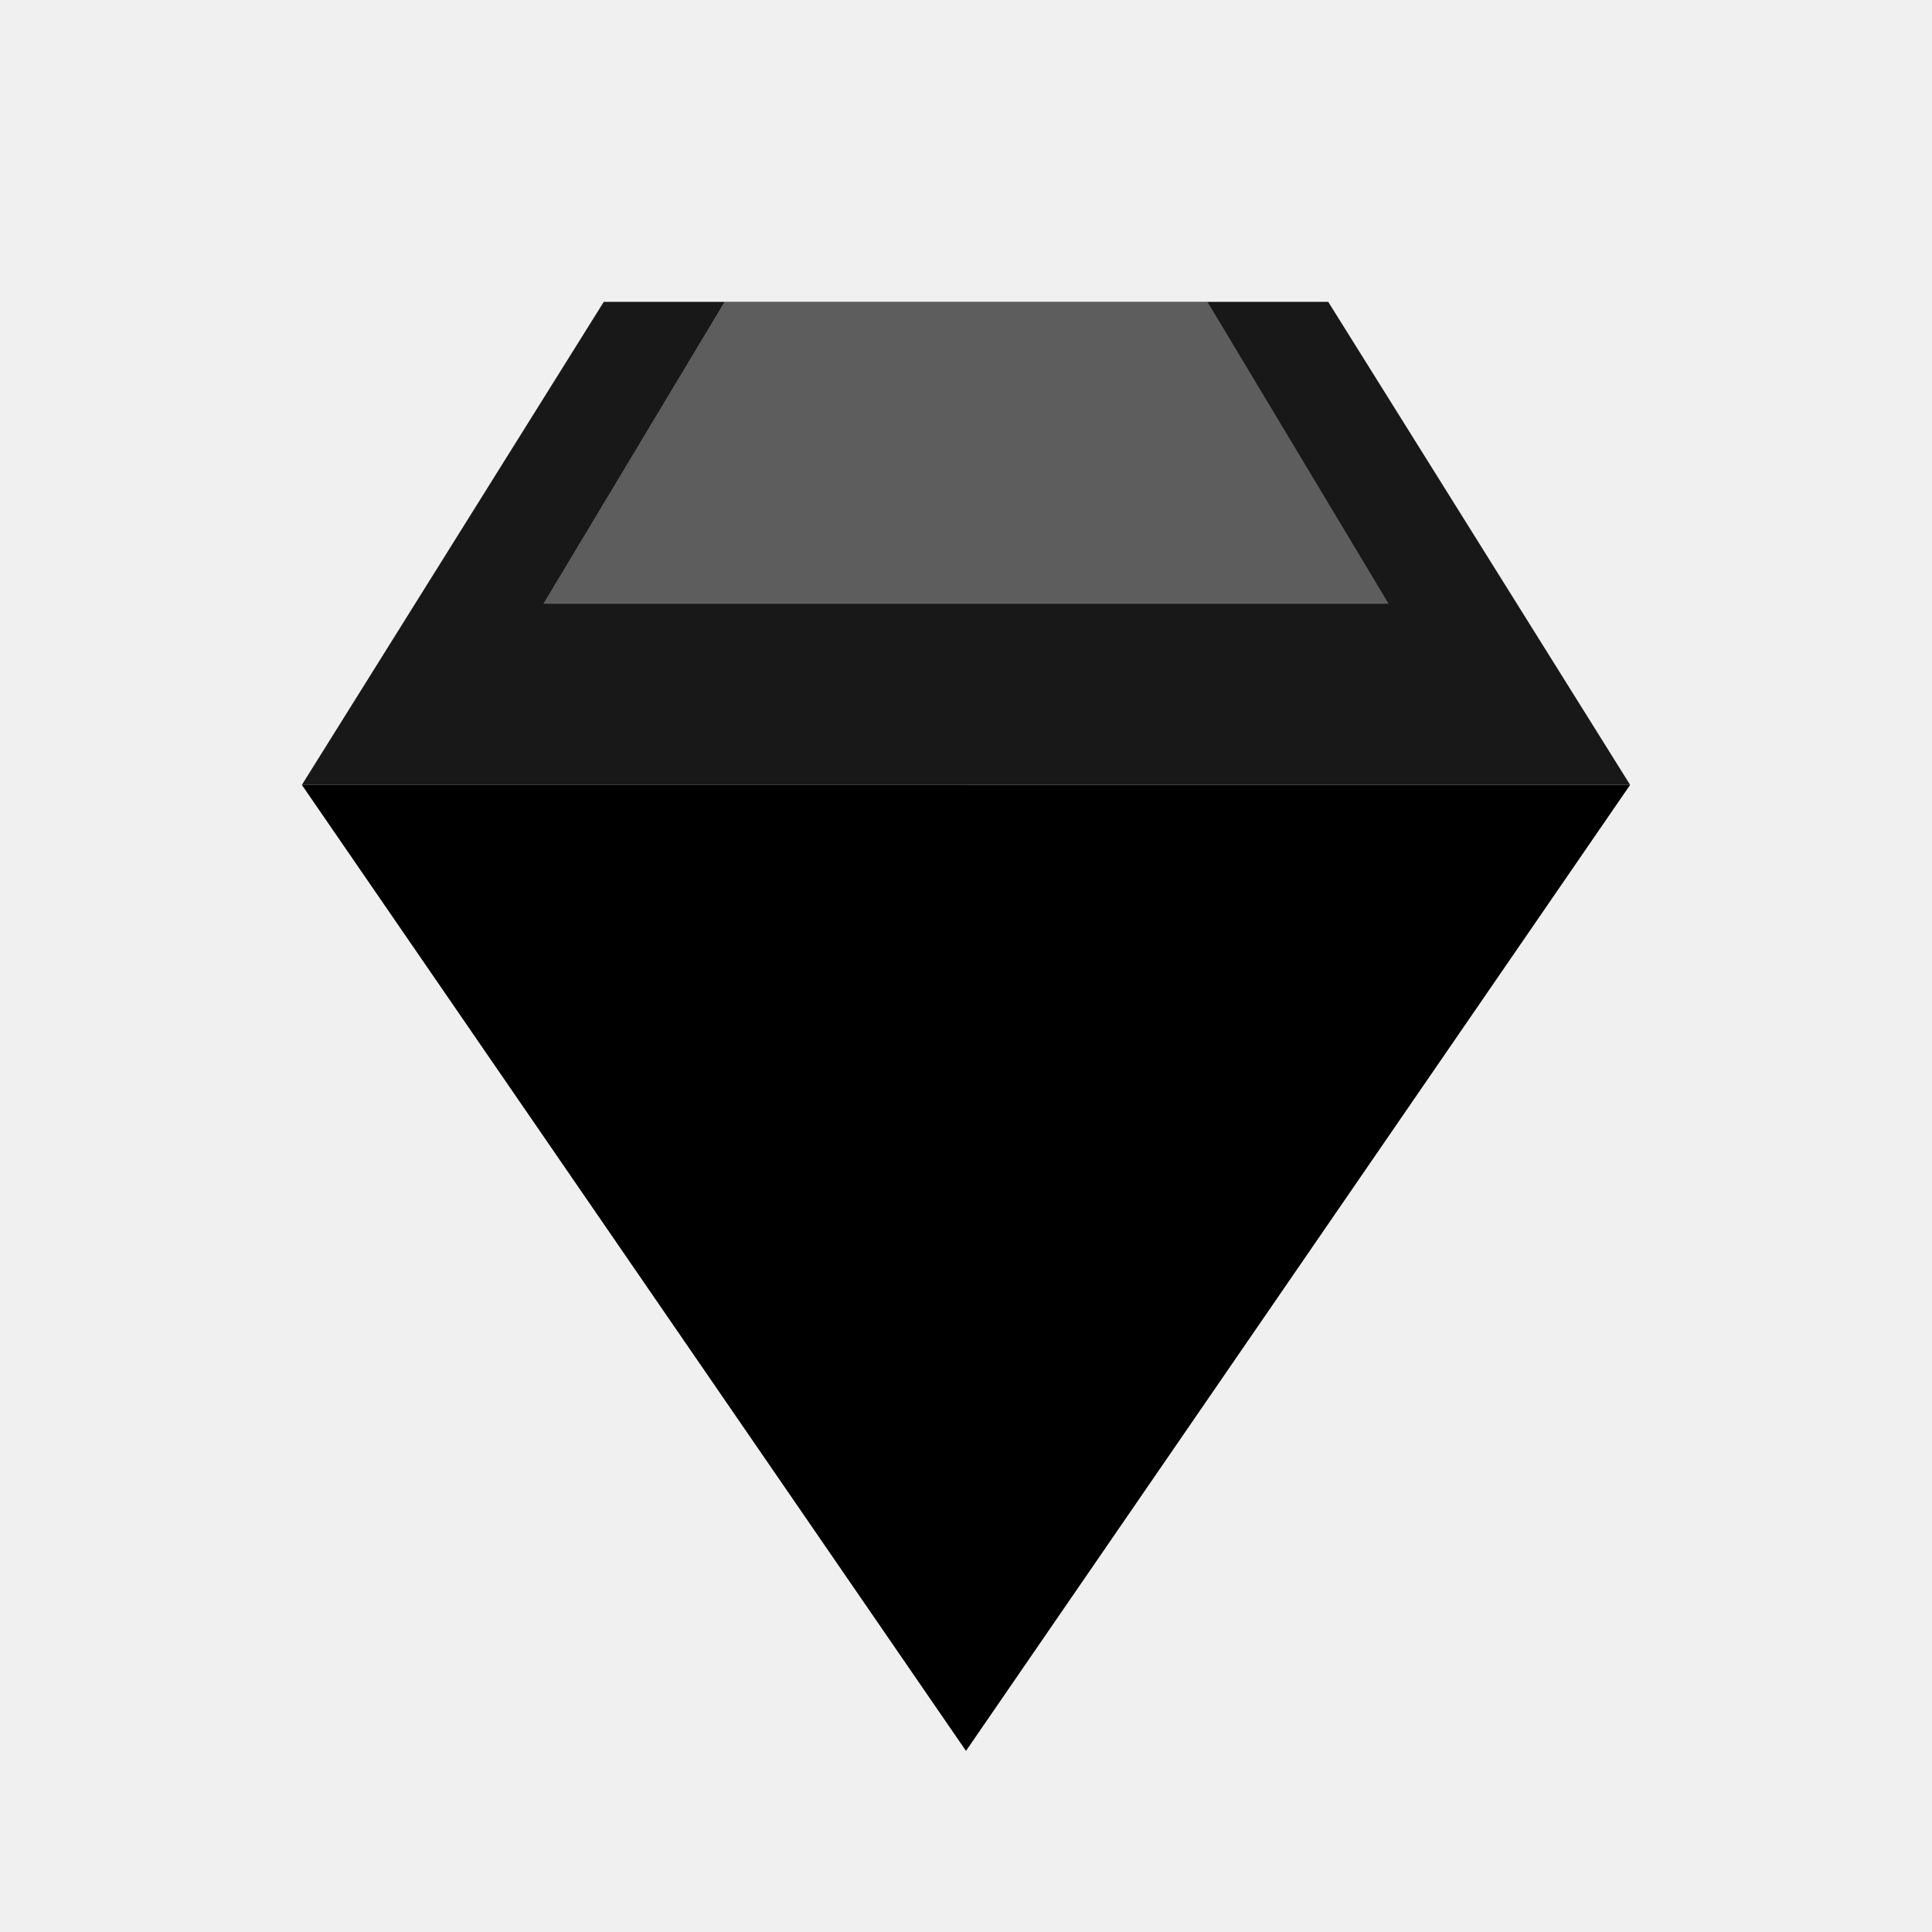
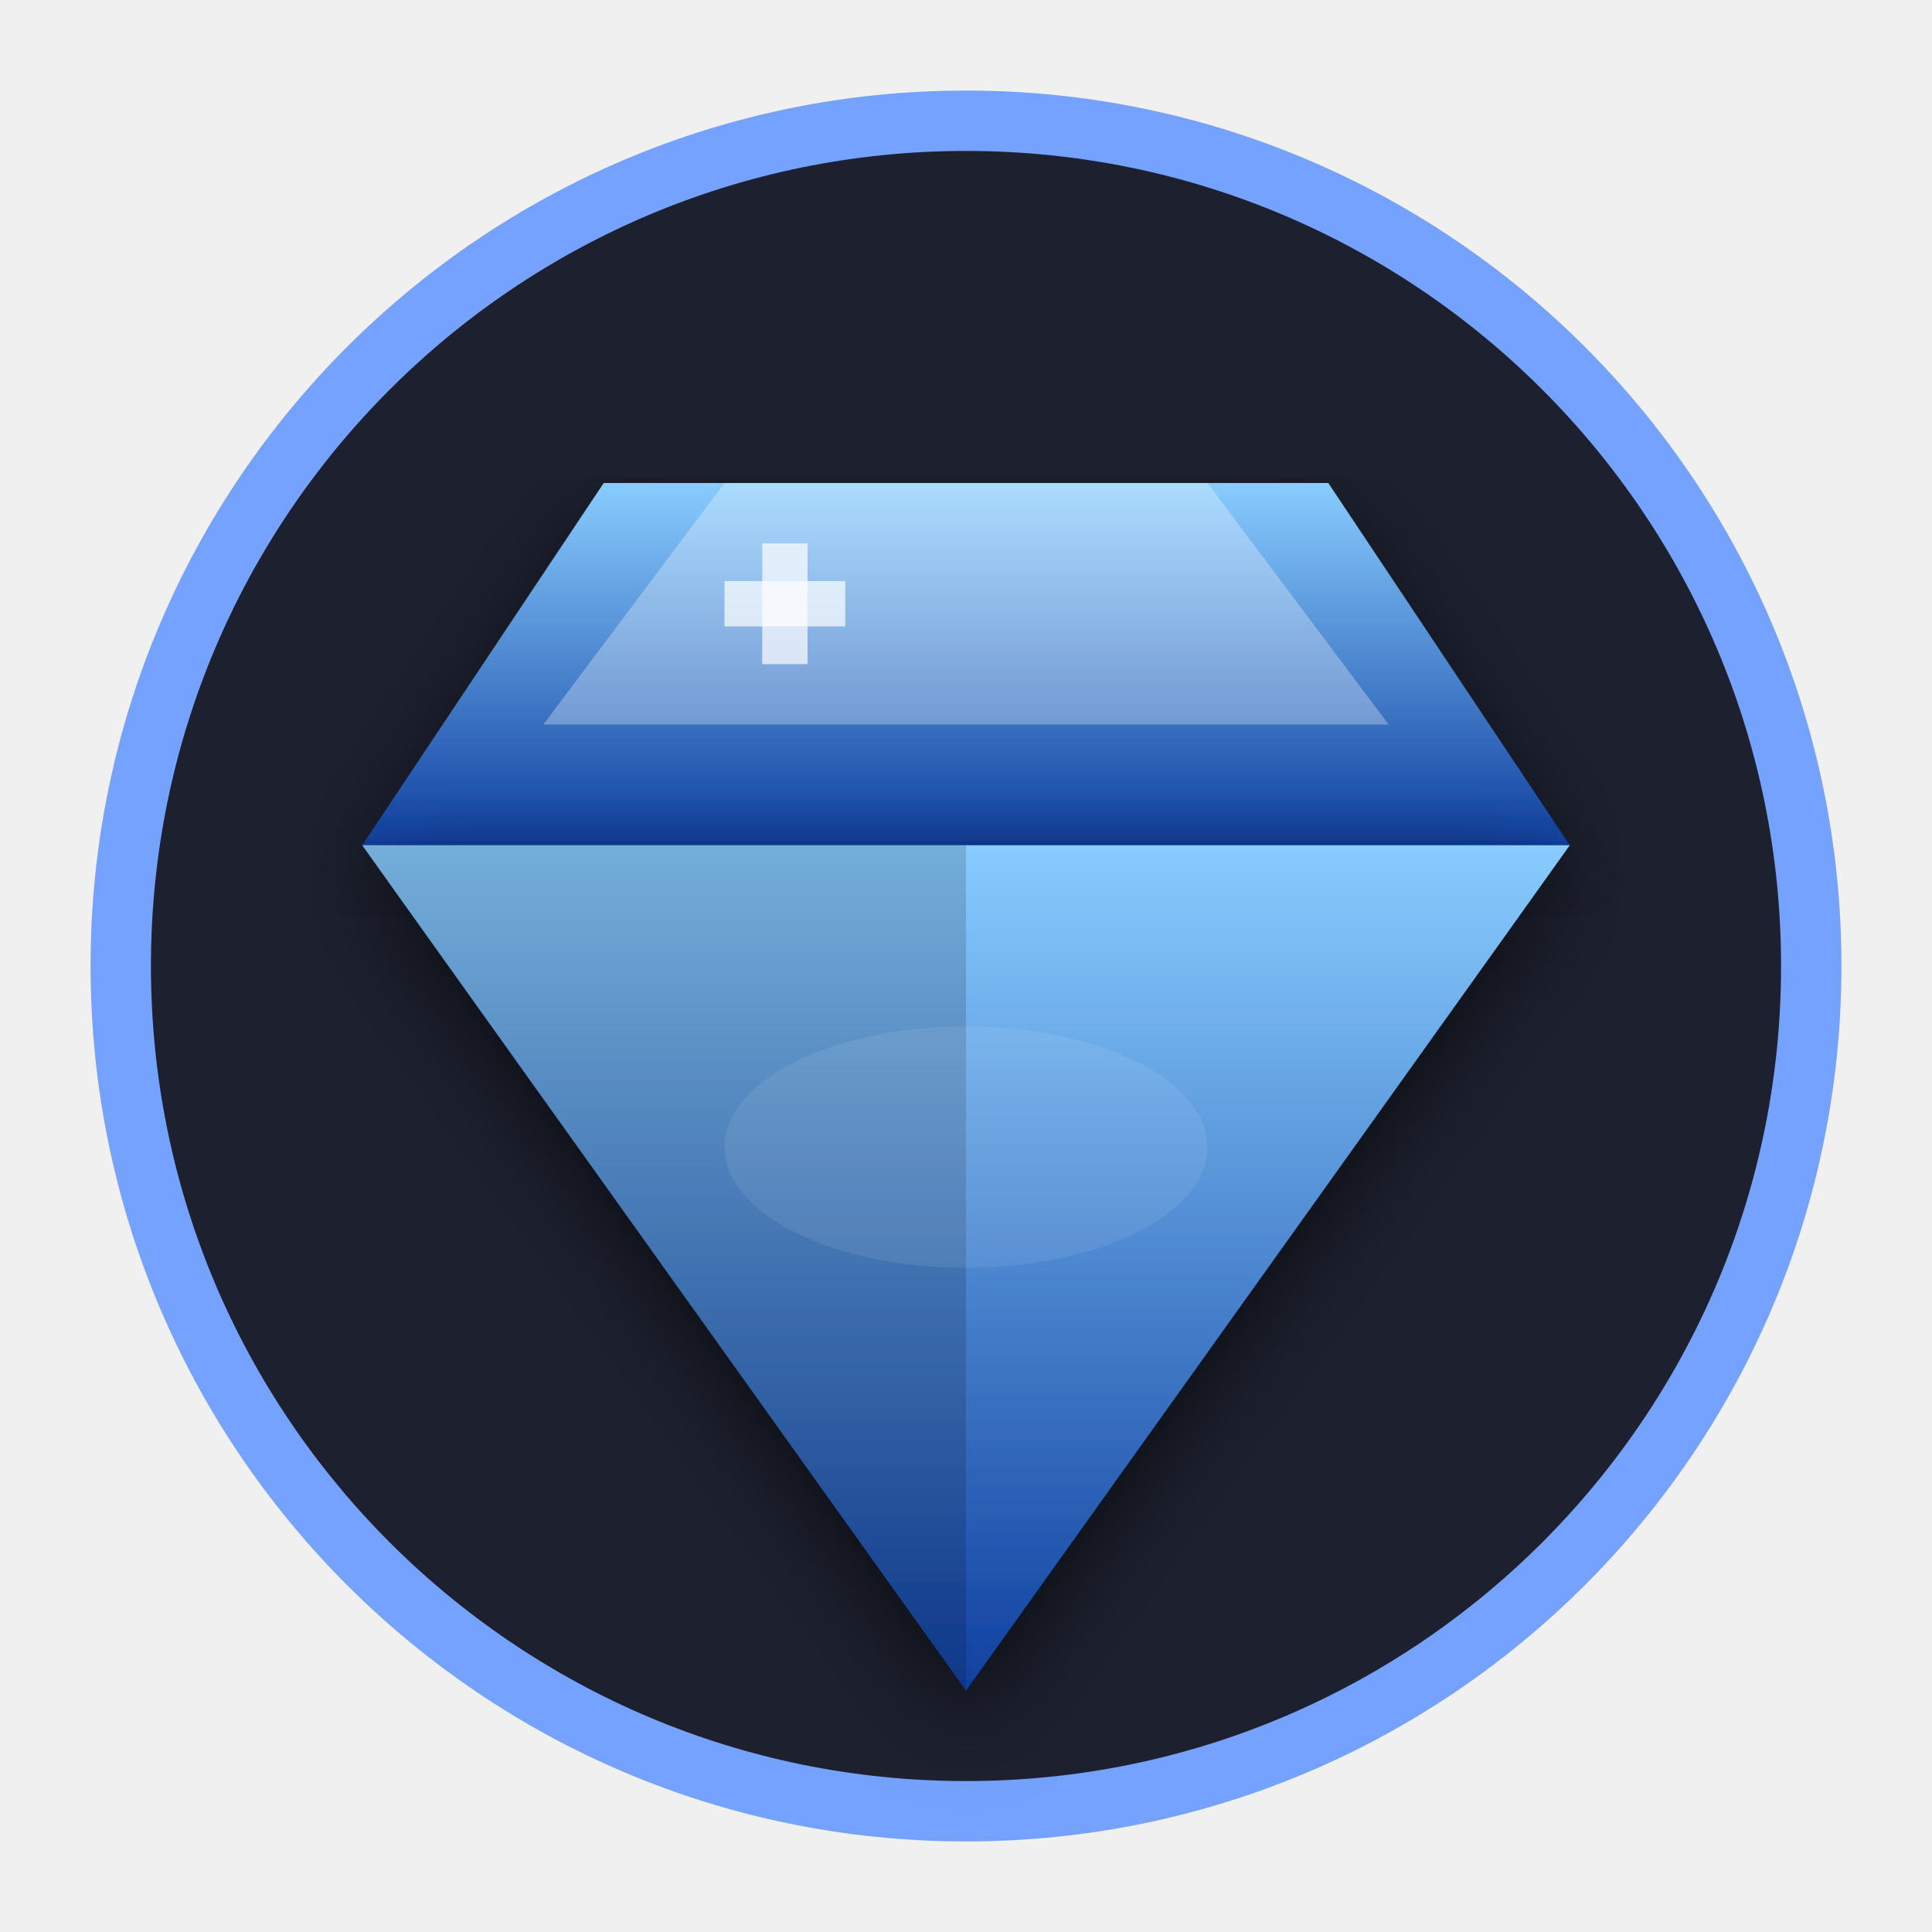
- <svg xmlns="http://www.w3.org/2000/svg" viewBox="0 0 32 32" width="32" height="32">
-   <polygon points="10,5 22,5 27,13 5,13" fill="currentColor" opacity="0.9" />
-   <polygon points="5,13 27,13 16,29" fill="currentColor" />
-   <polygon points="5,13 16,13 16,29" fill="black" opacity="0.15" />
-   <polygon points="12,5 20,5 23,10 9,10" fill="white" opacity="0.3" />
+ <svg xmlns="http://www.w3.org/2000/svg" viewBox="0 0 64 64" width="64" height="64">
+   <defs>
+     <linearGradient id="stoneGrad" x1="0%" y1="0%" x2="0%" y2="100%">
+       <stop offset="0%" stop-color="#88ccff" />
+       <stop offset="100%" stop-color="#1040a0" />
+     </linearGradient>
+     <filter id="stoneShadow" x="-10%" y="-10%" width="120%" height="130%">
+       <feDropShadow dx="0" dy="1" stdDeviation="1.5" flood-color="#000" flood-opacity="0.6" />
+     </filter>
+   </defs>
+   <circle cx="32" cy="32" r="28" fill="#050a1a" stroke="#6699ff" stroke-width="2" opacity="0.9" />
+   <polygon points="20,16 44,16 52,28 12,28" fill="url(#stoneGrad)" filter="url(#stoneShadow)" />
+   <polygon points="12,28 52,28 32,56" fill="url(#stoneGrad)" filter="url(#stoneShadow)" />
+   <polygon points="12,28 32,28 32,56" fill="black" opacity="0.15" />
+   <polygon points="24,16 40,16 46,24 18,24" fill="white" opacity="0.3" />
+   <line x1="24" y1="20" x2="28" y2="20" stroke="white" stroke-width="1.5" opacity="0.7" />
+   <line x1="26" y1="18" x2="26" y2="22" stroke="white" stroke-width="1.5" opacity="0.7" />
+   <ellipse cx="32" cy="38" rx="8" ry="4" fill="white" opacity="0.08" />
</svg>
